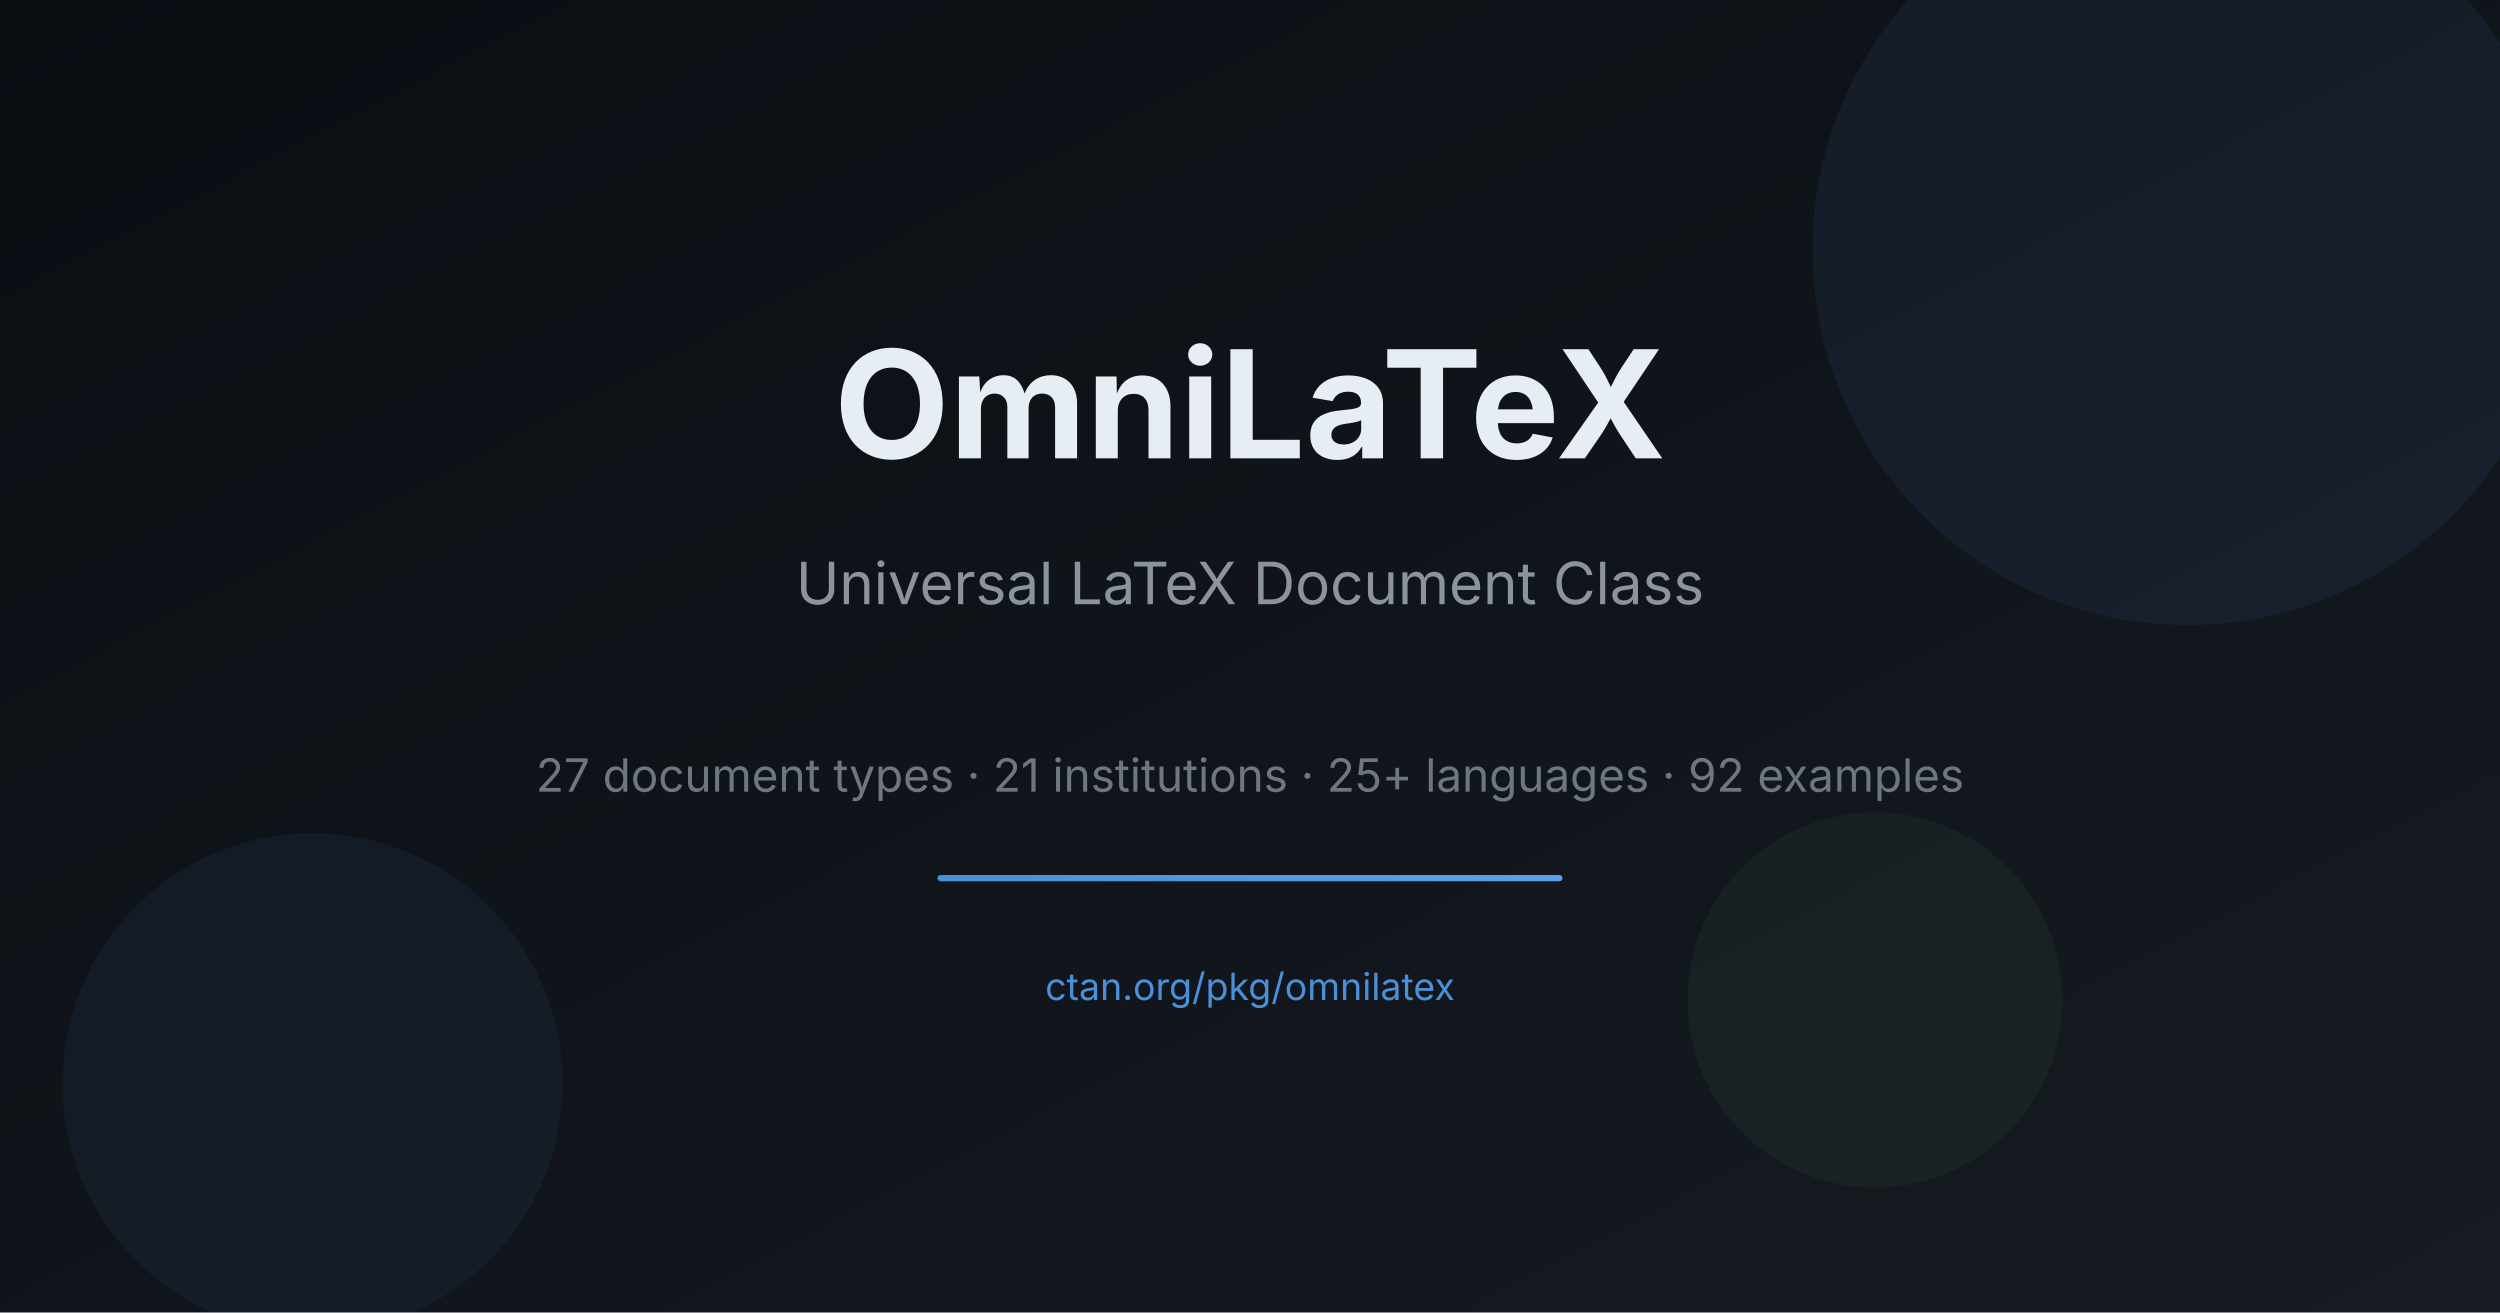
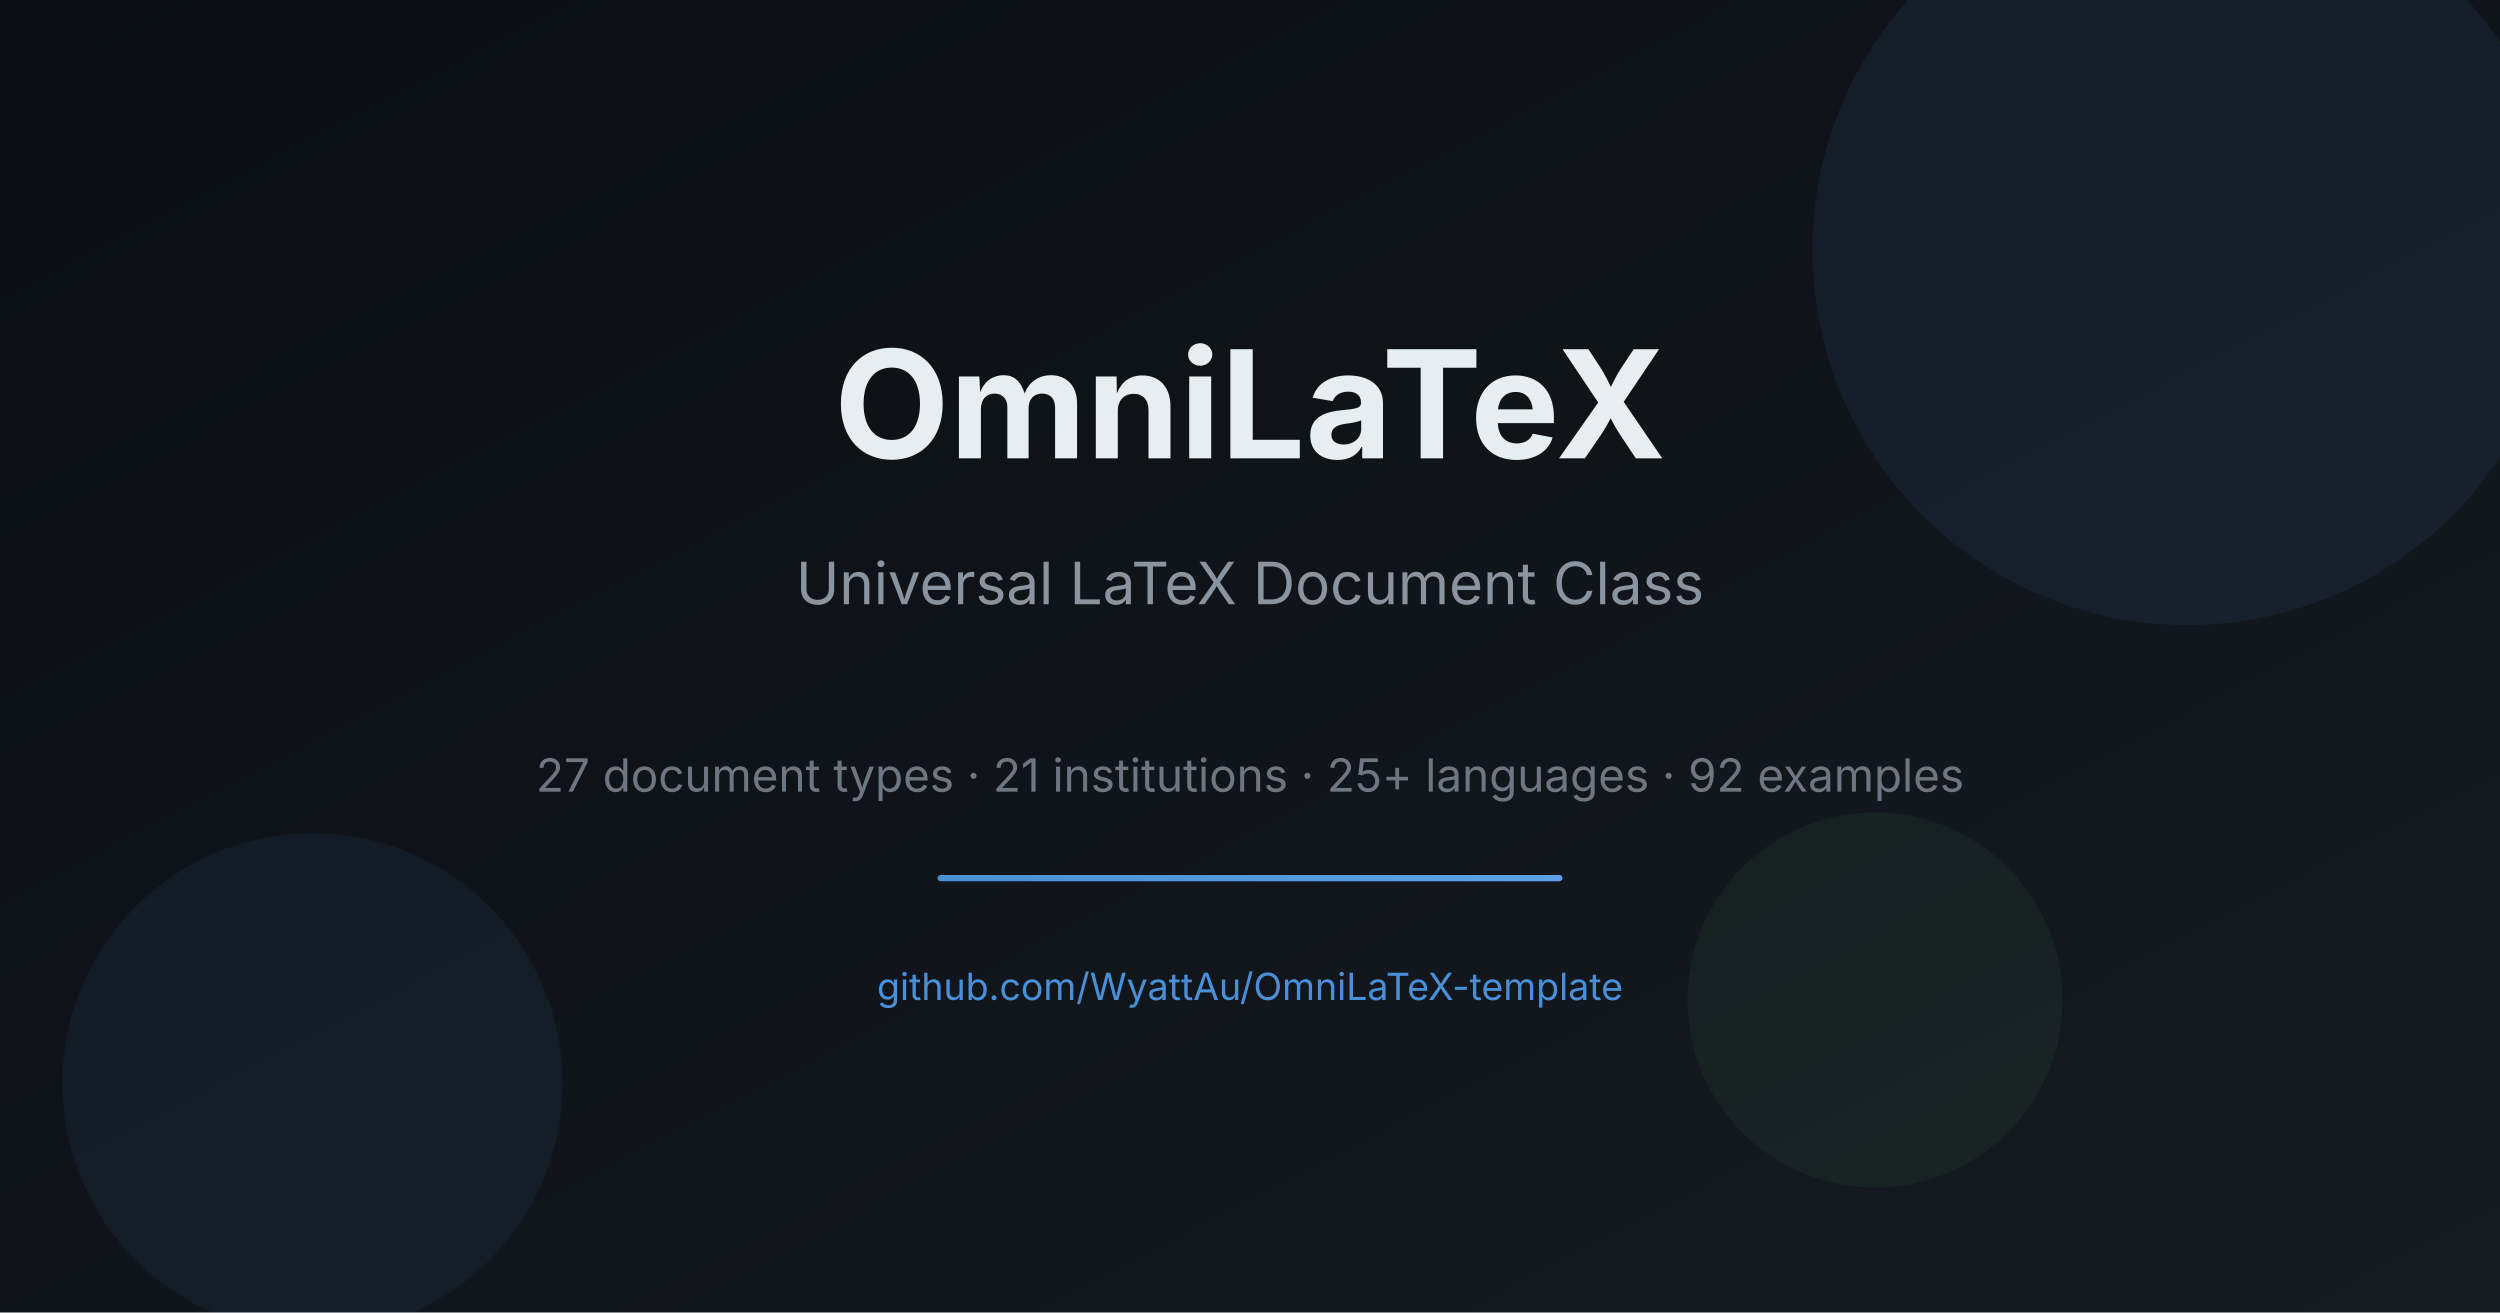
<svg xmlns="http://www.w3.org/2000/svg" width="1200" height="630" viewBox="0 0 1200 630">
  <defs>
    <linearGradient id="bg" x1="0%" y1="0%" x2="100%" y2="100%">
      <stop offset="0%" style="stop-color:#0A0E13" />
      <stop offset="100%" style="stop-color:#161B22" />
    </linearGradient>
    <linearGradient id="accent" x1="0%" y1="0%" x2="100%" y2="0%">
      <stop offset="0%" style="stop-color:#4A90D9" />
      <stop offset="100%" style="stop-color:#5BA0E9" />
    </linearGradient>
  </defs>
  <rect width="1200" height="630" fill="url(#bg)" />
  <circle cx="1050" cy="120" r="180" fill="#4A90D9" opacity="0.08" />
  <circle cx="150" cy="520" r="120" fill="#5BA0E9" opacity="0.06" />
  <circle cx="900" cy="480" r="90" fill="#7EE787" opacity="0.05" />
  <text x="600" y="220" text-anchor="middle" font-family="system-ui, -apple-system, sans-serif" font-size="72" font-weight="700" fill="#E6EDF3">OmniLaTeX</text>
  <text x="600" y="290" text-anchor="middle" font-family="system-ui, -apple-system, sans-serif" font-size="28" fill="#8B949E">Universal LaTeX Document Class</text>
  <text x="600" y="380" text-anchor="middle" font-family="system-ui, -apple-system, sans-serif" font-size="22" fill="#6E7681">27 document types  ·  21 institutions  ·  25+ languages  ·  92 examples</text>
  <rect x="450" y="420" width="300" height="3" rx="1.5" fill="url(#accent)" />
-   <text x="600" y="480" text-anchor="middle" font-family="system-ui, -apple-system, sans-serif" font-size="18" fill="#4A90D9">ctan.org/pkg/omnilatex</text>
+   <text x="600" y="480" text-anchor="middle" font-family="system-ui, -apple-system, sans-serif" font-size="18" fill="#4A90D9">github.com/WyattAu/OmniLaTeX-template</text>
</svg>
